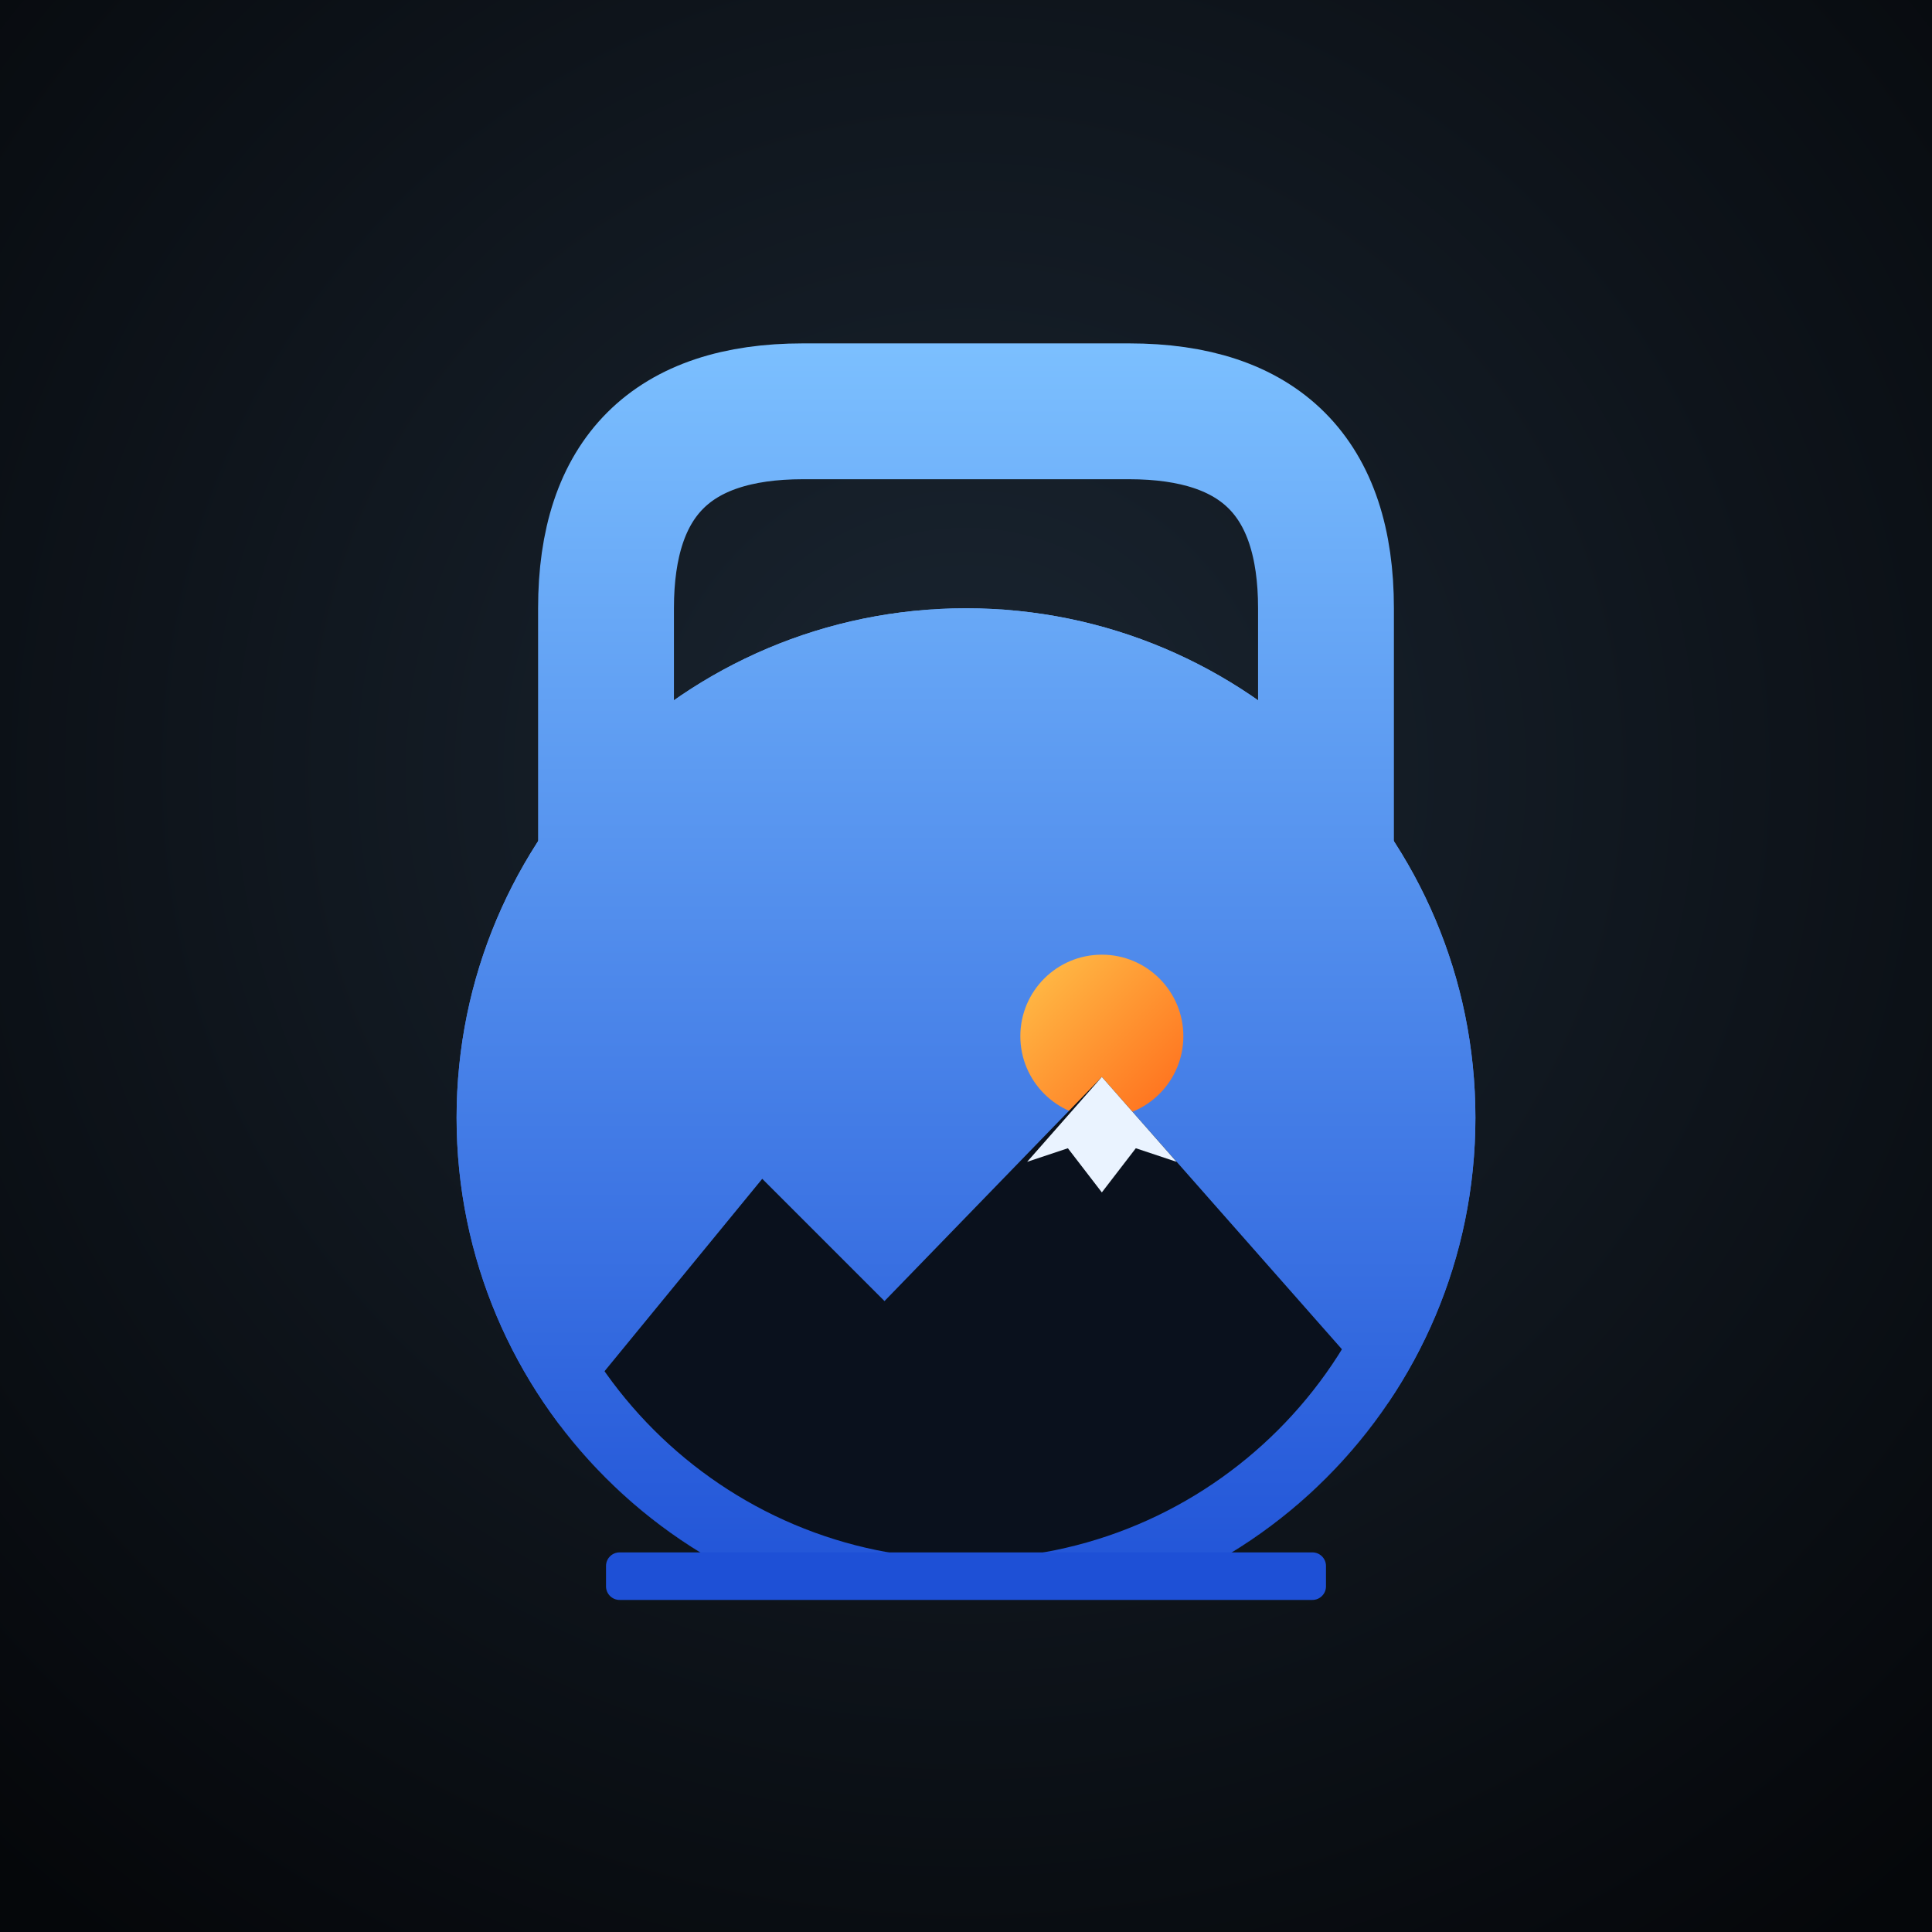
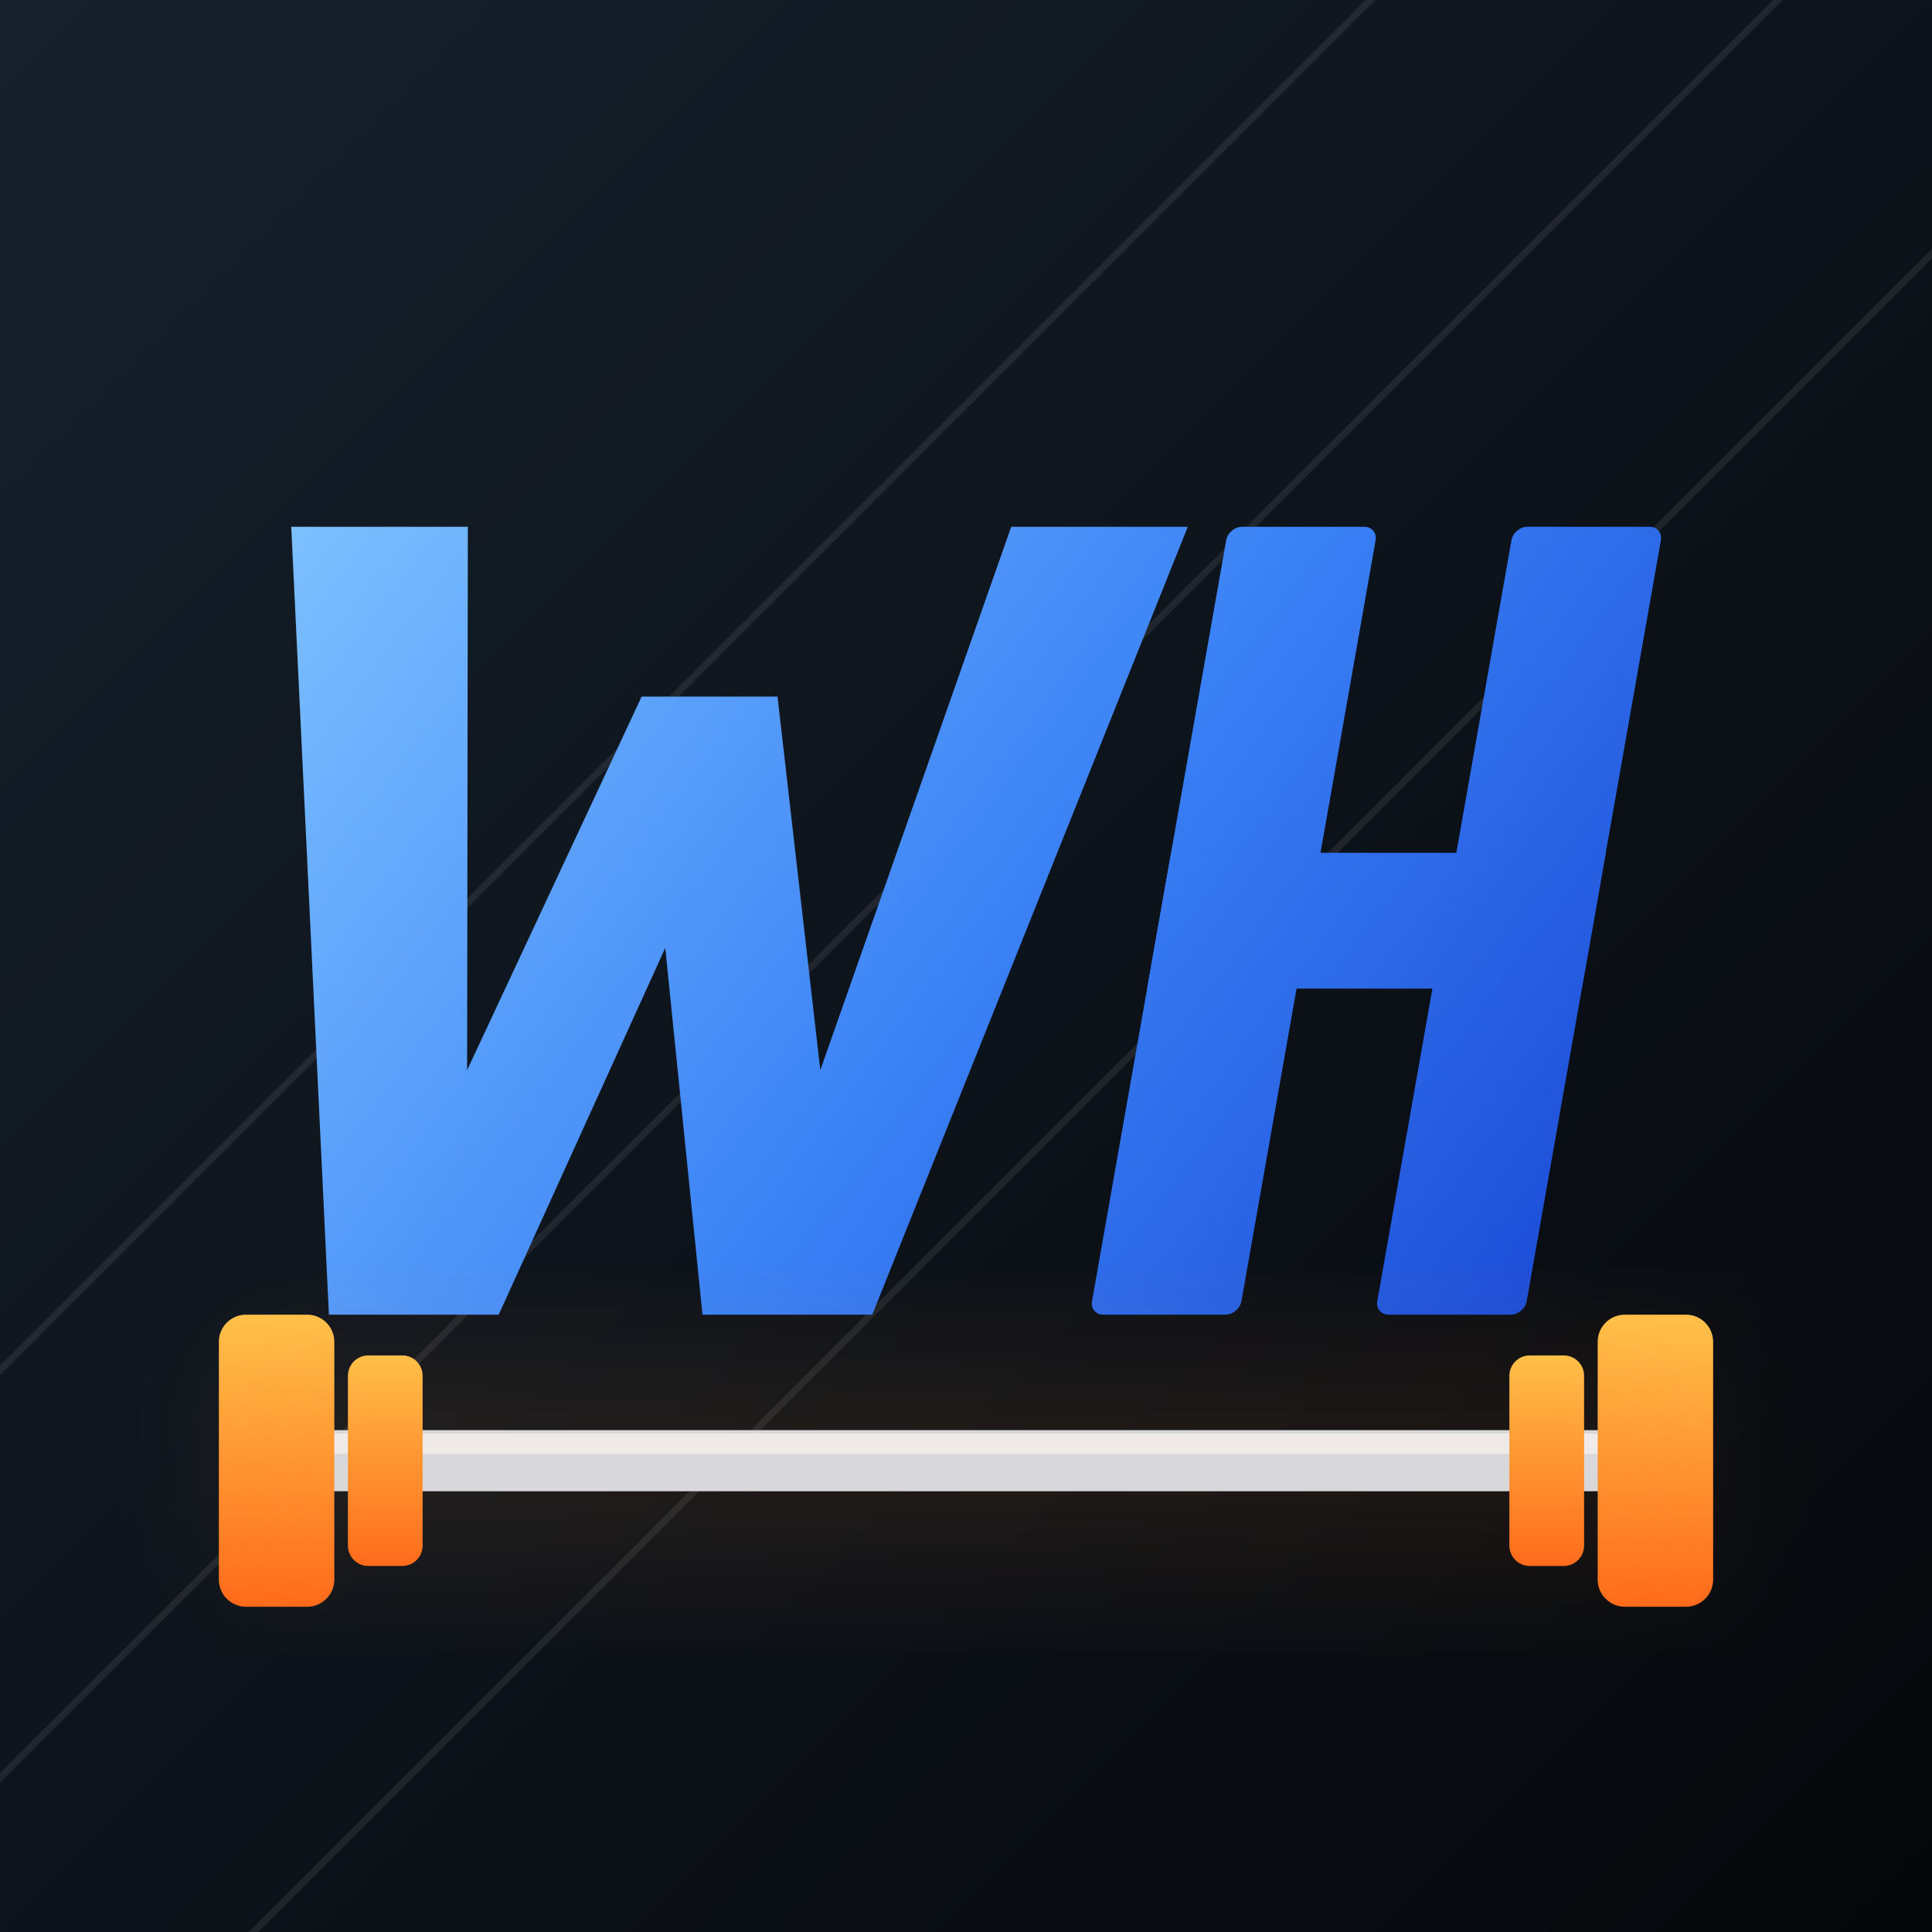
<svg xmlns="http://www.w3.org/2000/svg" viewBox="0 0 512 512">
  <defs>
-     <radialGradient id="bg" cx="50%" cy="40%" r="75%">
-       <stop offset="0" stop-color="#1A2531" />
+     <linearGradient id="bg" x1="0" y1="0" x2="1" y2="1">
+       <stop offset="0" stop-color="#16202C" />
      <stop offset="1" stop-color="#05070A" />
-     </radialGradient>
-     <linearGradient id="kb" gradientUnits="userSpaceOnUse" x1="0" y1="70" x2="0" y2="450">
+     </linearGradient>
+     <linearGradient id="bl" gradientUnits="userSpaceOnUse" x1="70" y1="140" x2="474" y2="372">
      <stop offset="0" stop-color="#7CC0FF" />
-       <stop offset="1" stop-color="#1E50D6" />
+       <stop offset=".55" stop-color="#3B82F6" />
+       <stop offset="1" stop-color="#1D4ED8" />
    </linearGradient>
-     <linearGradient id="or" x1="0" y1="0" x2="1" y2="1">
+     <linearGradient id="or" x1="0" y1="0" x2="1" y2="0">
      <stop offset="0" stop-color="#FFC24A" />
      <stop offset="1" stop-color="#FF6A1A" />
    </linearGradient>
-     <clipPath id="flat">
-       <rect x="0" y="0" width="512" height="440" />
-     </clipPath>
-     <clipPath id="body">
-       <circle cx="256" cy="300" r="150" />
-     </clipPath>
+     <filter id="gl" x="-30%" y="-30%" width="160%" height="160%">
+       <feGaussianBlur stdDeviation="18" />
+     </filter>
+     <linearGradient id="or2" x1="0" y1="0" x2="0" y2="1">
+       <stop offset="0" stop-color="#FFC24A" />
+       <stop offset="1" stop-color="#FF6A1A" />
+     </linearGradient>
  </defs>
  <rect width="512" height="512" fill="url(#bg)" />
  <g transform="translate(256 262) scale(.9) translate(-256 -262)">
-     <path d="M150 230 L150 150 Q150 92 208 92 L304 92 Q362 92 362 150 L362 230" fill="none" stroke="url(#kb)" stroke-width="40" stroke-linejoin="round" />
-     <g clip-path="url(#flat)">
-       <circle cx="256" cy="300" r="150" fill="url(#kb)" />
-     </g>
-     <g clip-path="url(#body)">
-       <g clip-path="url(#flat)">
-         <circle cx="296" cy="276" r="24" fill="url(#or)" />
-         <polygon points="96,440 196,318 232,354 296,288 430,440" fill="#0A111D" />
-         <polygon points="296,288 318,313 306,309 296,322 286,309 274,313" fill="#EAF3FF" />
+     <g transform="translate(0 -14)">
+       <g opacity=".08" stroke="#fff" stroke-width="2">
+         <path d="M-40 520 L520 -40M40 560 L600 0M-120 480 L440 -80" />
+       </g>
+       <g id="wh" transform="translate(-14 0) skewX(-10) translate(46 0) translate(-20 0)">
+         <polygon points="70,140 122,140 150,300 182,190 222,190 254,300 282,140 334,140 282,372 232,372 202,264 172,372 122,372" fill="url(#bl)" />
+         <rect x="346" y="140" width="44" height="232" rx="4" fill="url(#bl)" />
+         <rect x="430" y="140" width="44" height="232" rx="4" fill="url(#bl)" />
+         <rect x="346" y="236" width="128" height="40" fill="url(#bl)" />
      </g>
    </g>
-     <g clip-path="url(#flat)">
-       <circle cx="256" cy="300" r="140" fill="none" stroke="url(#kb)" stroke-width="20" />
+     <g transform="translate(0 -6)">
+       <rect x="58" y="398" width="396" height="18" rx="9" fill="#D5DEE8" />
+       <rect x="58" y="399" width="396" height="6" rx="3" fill="#fff" opacity=".6" />
+       <rect x="36" y="364" width="34" height="86" rx="8" fill="url(#or2)" />
+       <rect x="74" y="376" width="22" height="62" rx="6" fill="url(#or2)" />
+       <rect x="442" y="364" width="34" height="86" rx="8" fill="url(#or2)" />
+       <rect x="416" y="376" width="22" height="62" rx="6" fill="url(#or2)" />
+       <rect x="40" y="372" width="432" height="70" fill="#FF8A2A" opacity=".08" filter="url(#gl)" />
    </g>
-     <rect x="150" y="428" width="212" height="14" rx="4" fill="#1E50D6" />
  </g>
</svg>
